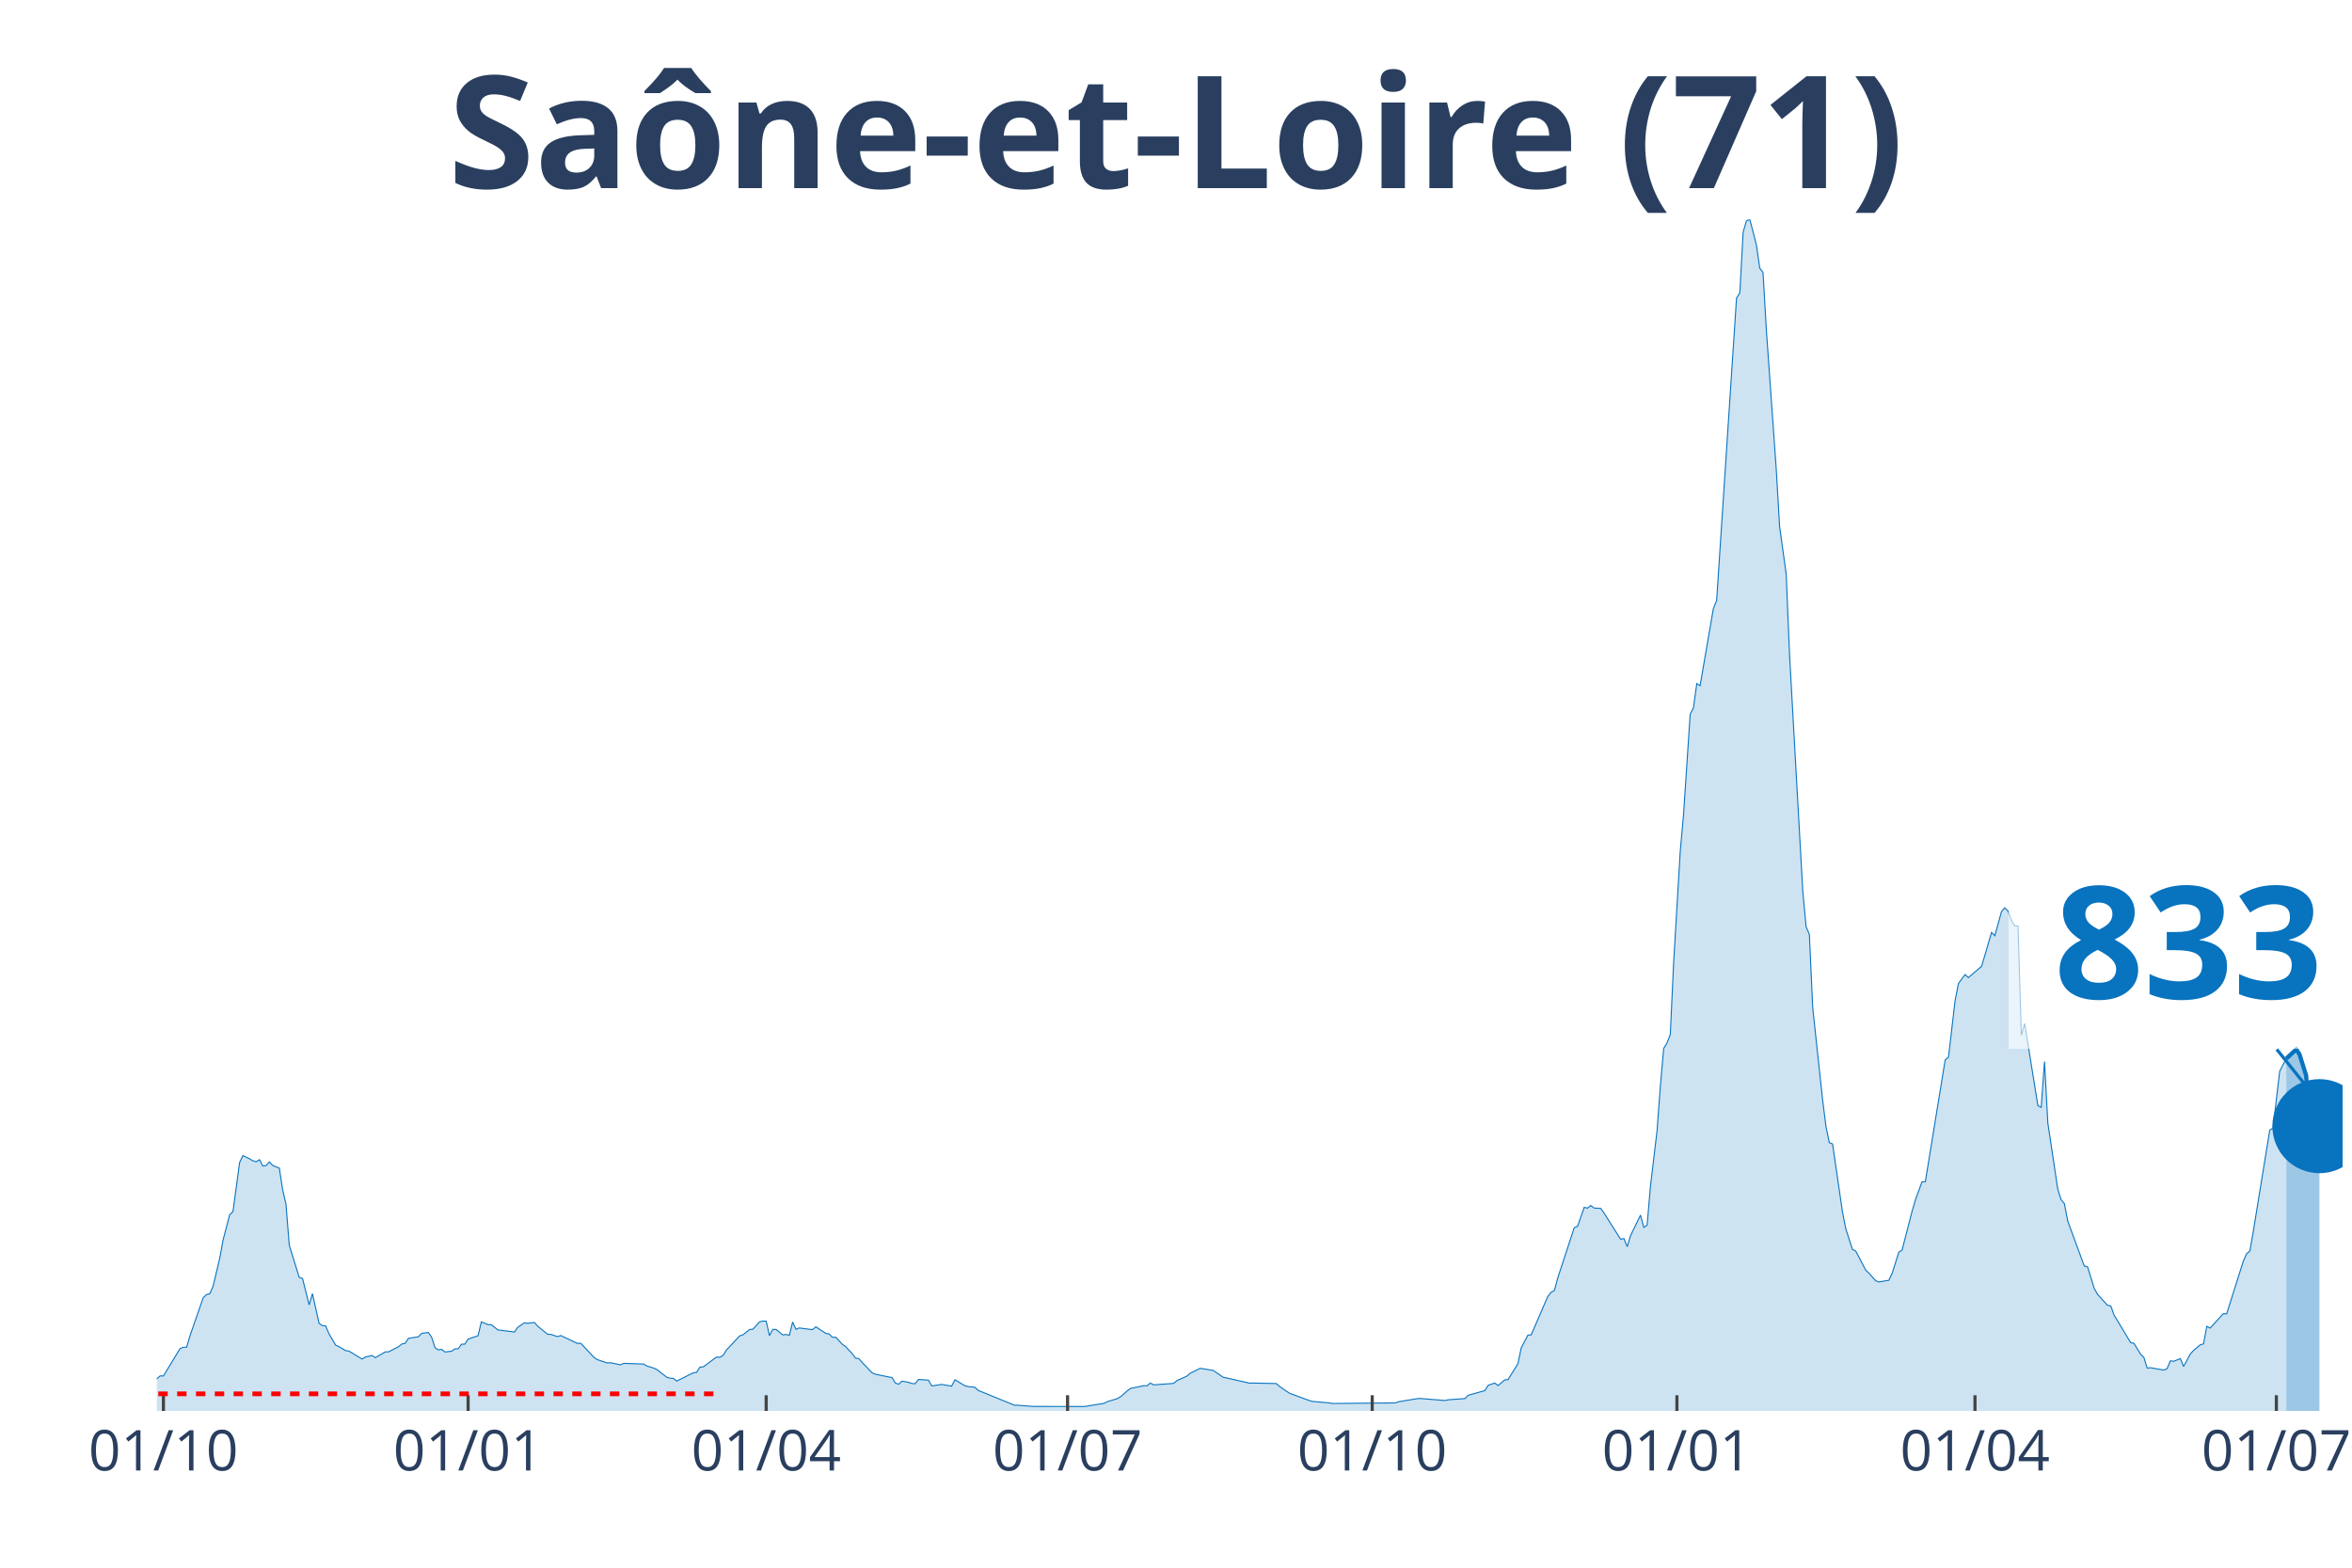
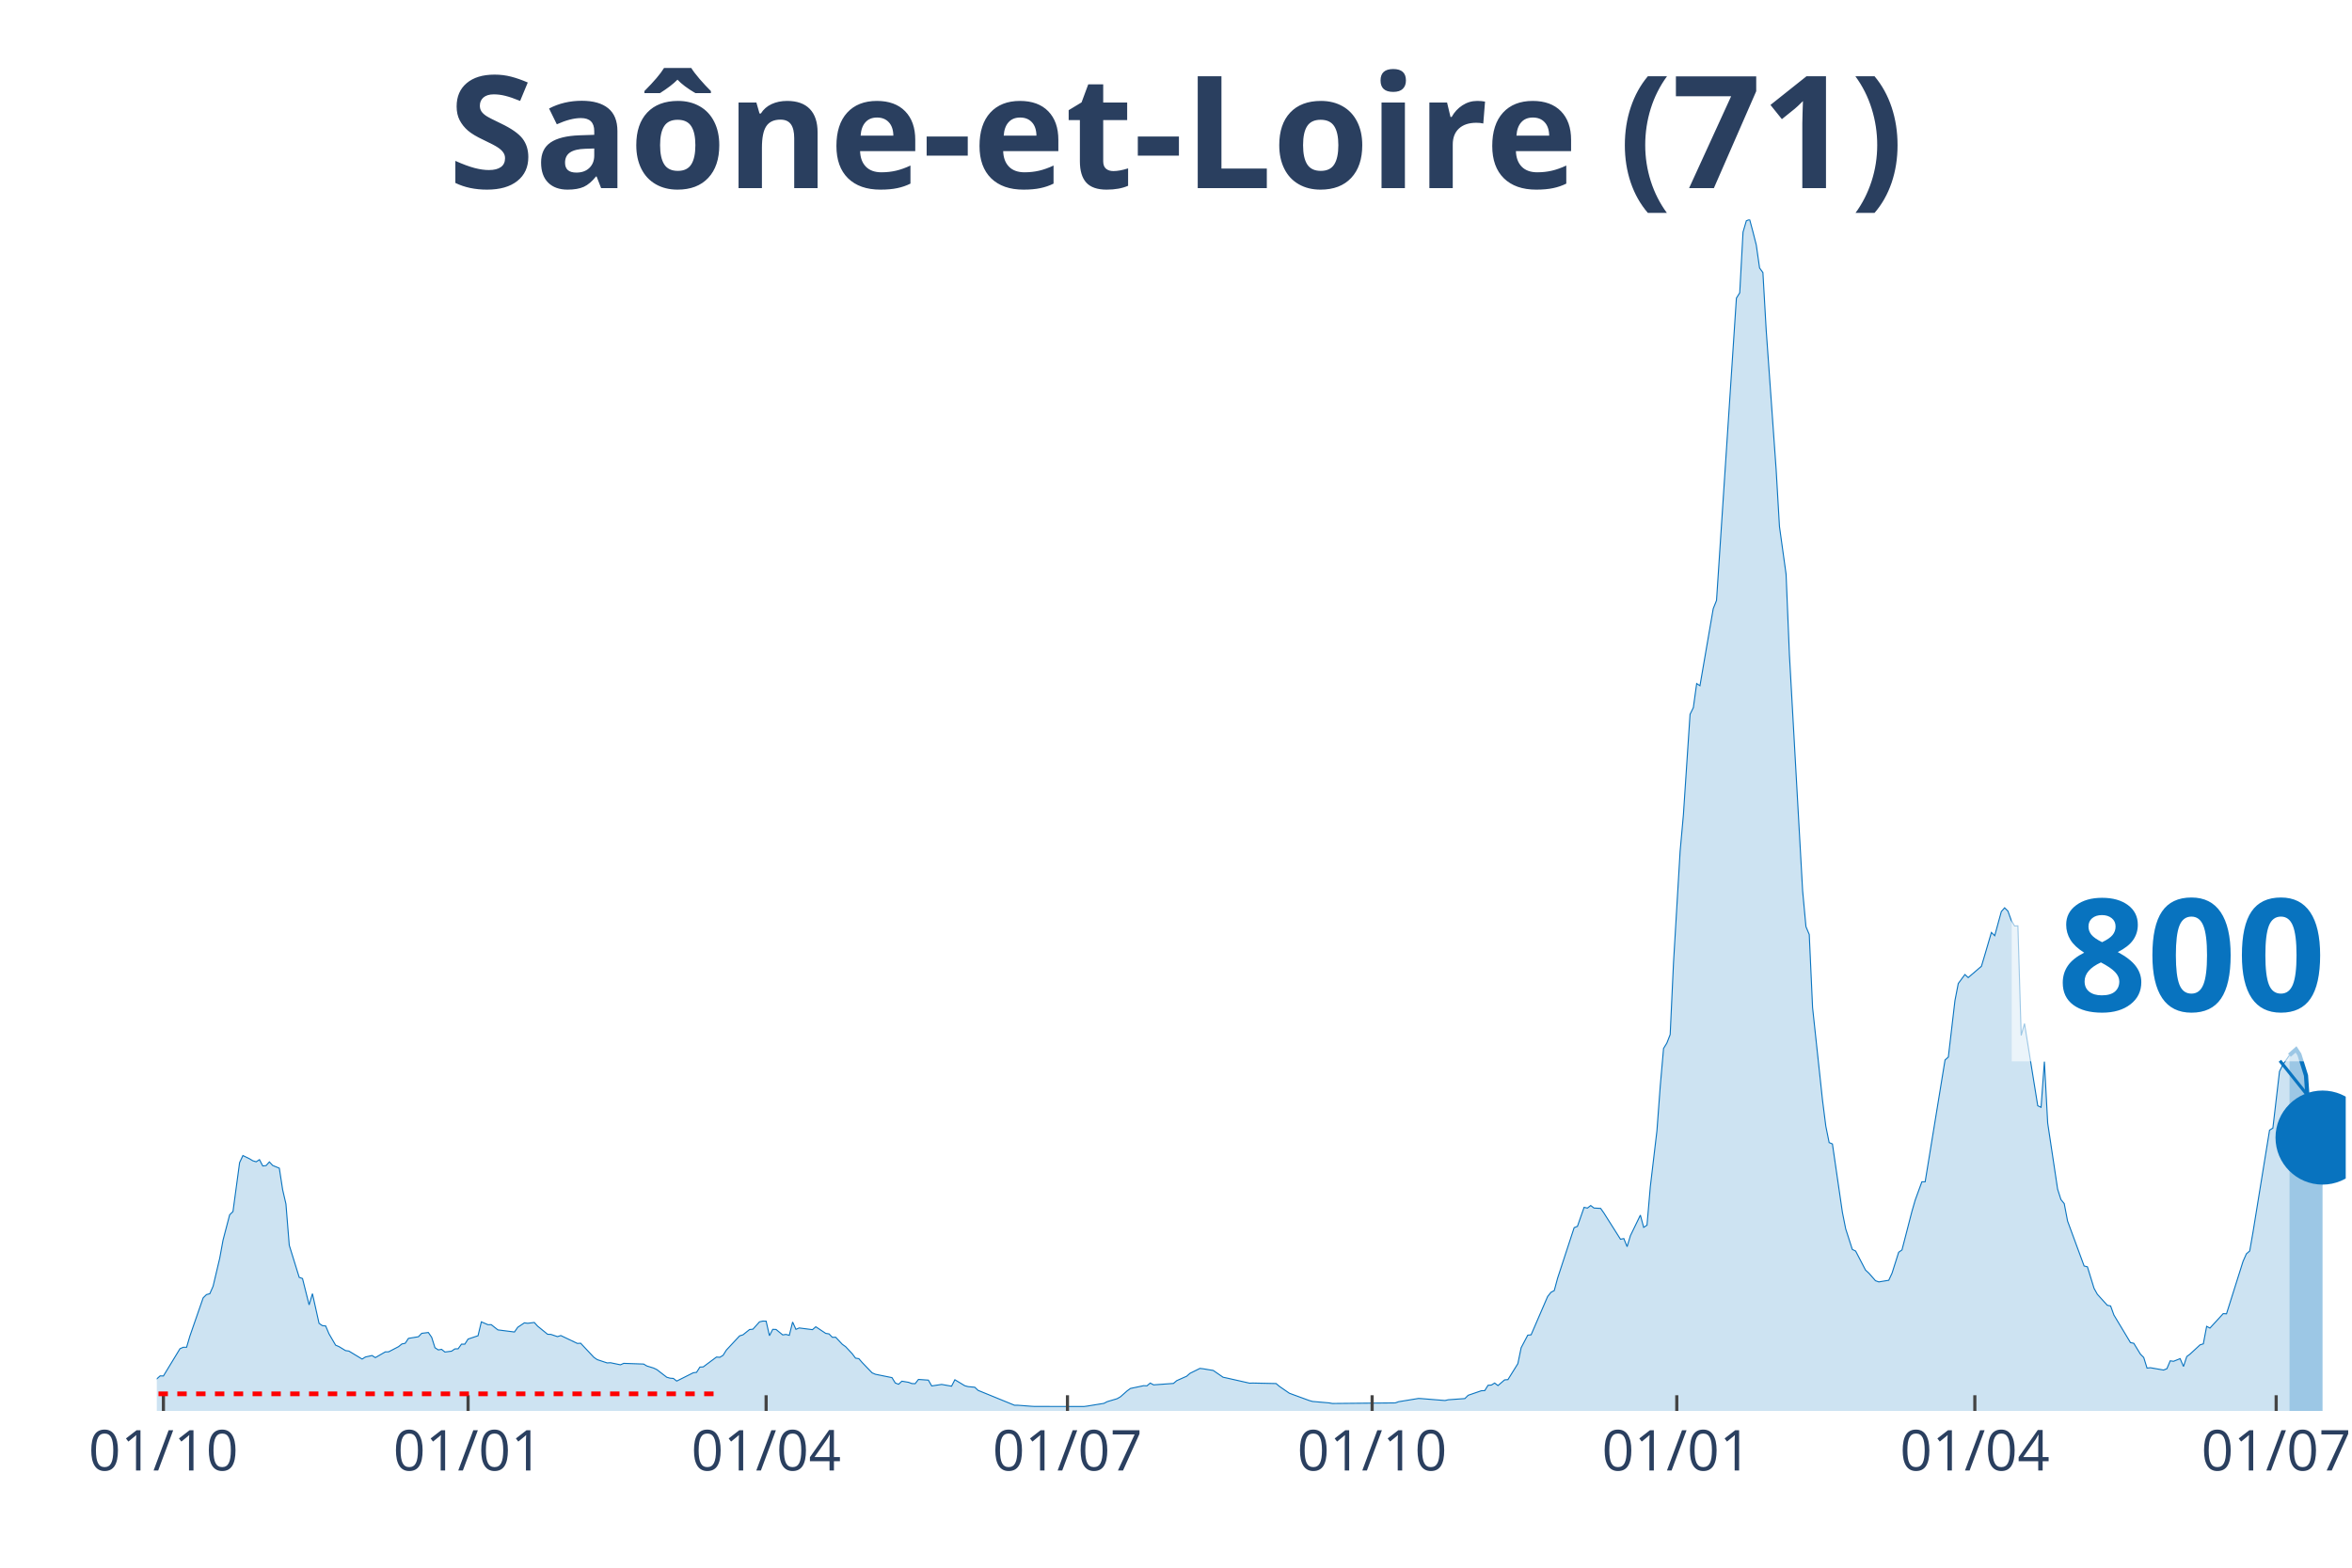
<svg xmlns="http://www.w3.org/2000/svg" class="main-svg" width="1125" height="750" style="" viewBox="0 0 750 500">
  <rect x="0" y="0" width="750" height="500" style="fill: rgb(0, 0, 0); fill-opacity: 0;" />
-   <defs id="defs-2a20a5">
+   <defs id="defs-ea2a2b">
    <g class="clips">
-       <clipPath id="clip2a20a5xyplot" class="plotclip">
-         <rect width="697" height="380" />
+       <clipPath id="clipea2a2bxyplot" class="plotclip">
+         <rect width="698" height="380" />
      </clipPath>
-       <clipPath class="axesclip" id="clip2a20a5x">
-         <rect x="50" y="0" width="697" height="500" />
+       <clipPath class="axesclip" id="clipea2a2bx">
+         <rect x="50" y="0" width="698" height="500" />
      </clipPath>
-       <clipPath class="axesclip" id="clip2a20a5y">
+       <clipPath class="axesclip" id="clipea2a2by">
        <rect x="0" y="70" width="750" height="380" />
      </clipPath>
-       <clipPath class="axesclip" id="clip2a20a5xy">
-         <rect x="50" y="70" width="697" height="380" />
+       <clipPath class="axesclip" id="clipea2a2bxy">
+         <rect x="50" y="70" width="698" height="380" />
      </clipPath>
    </g>
    <g class="gradients" />
  </defs>
  <g class="bglayer">
-     <rect class="bg" x="50" y="70" width="697" height="380" style="fill: rgb(0, 0, 0); fill-opacity: 0; stroke-width: 0;" />
+     <rect class="bg" x="50" y="70" width="698" height="380" style="fill: rgb(0, 0, 0); fill-opacity: 0; stroke-width: 0;" />
  </g>
  <g class="layer-below">
    <g class="imagelayer" />
    <g class="shapelayer" />
  </g>
  <g class="cartesianlayer">
    <g class="subplot xy">
      <g class="layer-subplot">
        <g class="shapelayer" />
        <g class="imagelayer" />
      </g>
      <g class="gridlayer">
        <g class="x">
          <path class="xgrid crisp" transform="translate(52.11,0)" d="M0,70v380" style="stroke: rgb(255, 255, 255); stroke-opacity: 1; stroke-width: 1px;" />
-           <path class="xgrid crisp" transform="translate(149.27,0)" d="M0,70v380" style="stroke: rgb(255, 255, 255); stroke-opacity: 1; stroke-width: 1px;" />
-           <path class="xgrid crisp" transform="translate(244.32,0)" d="M0,70v380" style="stroke: rgb(255, 255, 255); stroke-opacity: 1; stroke-width: 1px;" />
-           <path class="xgrid crisp" transform="translate(340.42,0)" d="M0,70v380" style="stroke: rgb(255, 255, 255); stroke-opacity: 1; stroke-width: 1px;" />
-           <path class="xgrid crisp" transform="translate(437.57,0)" d="M0,70v380" style="stroke: rgb(255, 255, 255); stroke-opacity: 1; stroke-width: 1px;" />
-           <path class="xgrid crisp" transform="translate(534.73,0)" d="M0,70v380" style="stroke: rgb(255, 255, 255); stroke-opacity: 1; stroke-width: 1px;" />
-           <path class="xgrid crisp" transform="translate(629.78,0)" d="M0,70v380" style="stroke: rgb(255, 255, 255); stroke-opacity: 1; stroke-width: 1px;" />
-           <path class="xgrid crisp" transform="translate(725.88,0)" d="M0,70v380" style="stroke: rgb(255, 255, 255); stroke-opacity: 1; stroke-width: 1px;" />
+           <path class="xgrid crisp" transform="translate(149.26,0)" d="M0,70v380" style="stroke: rgb(255, 255, 255); stroke-opacity: 1; stroke-width: 1px;" />
+           <path class="xgrid crisp" transform="translate(244.3,0)" d="M0,70v380" style="stroke: rgb(255, 255, 255); stroke-opacity: 1; stroke-width: 1px;" />
+           <path class="xgrid crisp" transform="translate(340.39,0)" d="M0,70v380" style="stroke: rgb(255, 255, 255); stroke-opacity: 1; stroke-width: 1px;" />
+           <path class="xgrid crisp" transform="translate(437.54,0)" d="M0,70v380" style="stroke: rgb(255, 255, 255); stroke-opacity: 1; stroke-width: 1px;" />
+           <path class="xgrid crisp" transform="translate(534.69,0)" d="M0,70v380" style="stroke: rgb(255, 255, 255); stroke-opacity: 1; stroke-width: 1px;" />
+           <path class="xgrid crisp" transform="translate(629.73,0)" d="M0,70v380" style="stroke: rgb(255, 255, 255); stroke-opacity: 1; stroke-width: 1px;" />
+           <path class="xgrid crisp" transform="translate(725.82,0)" d="M0,70v380" style="stroke: rgb(255, 255, 255); stroke-opacity: 1; stroke-width: 1px;" />
        </g>
        <g class="y" />
      </g>
      <g class="zerolinelayer" />
      <path class="xlines-below" />
      <path class="ylines-below" />
      <g class="overlines-below" />
      <g class="xaxislayer-below" />
      <g class="yaxislayer-below" />
      <g class="overaxes-below" />
-       <g class="plot" transform="translate(50, 70)" clip-path="url('#clip2a20a5xyplot')">
+       <g class="plot" transform="translate(50, 70)" clip-path="url('#clipea2a2bxyplot')">
        <g class="scatterlayer mlayer">
-           <g class="trace scatter trace4cf052" style="stroke-miterlimit: 2;">
+           <g class="trace scatter tracee9082b" style="stroke-miterlimit: 2;">
            <g class="fills">
              <g>
-                 <path class="js-fill" d="M679.05,380L-143.62,380L-143.62,378.97L-122.5,379.78L-121.45,379.84L-47.52,378.67L-46.47,378.31L-34.85,377.79L-33.79,377.59L-22.18,374.21L-21.12,374.43L-16.9,373.22L-15.84,372.43L-11.62,373.08L-10.56,372.58L-7.39,372.7L-6.34,372.47L-3.17,372.5L-2.11,371.67L1.06,368.83L2.11,368.85L7.39,360.16L8.45,359.7L9.5,359.7L10.56,356.1L14.78,343.94L15.84,342.9L16.9,342.62L17.95,340.24L20.07,331.31L21.12,325.53L23.23,317.46L24.29,316.42L26.4,300.8L27.46,298.55L29.57,299.58L30.63,300.22L31.68,300.54L32.74,299.86L33.79,301.87L34.85,301.75L35.91,300.58L36.96,301.71L39.07,302.58L40.13,309.46L41.19,314L42.24,327.16L45.41,337.4L46.47,337.77L48.58,346.18L49.63,342.6L51.75,352.07L52.8,352.8L53.86,352.9L54.92,355.41L57.03,359.03L58.08,359.48L60.2,360.76L61.25,360.91L65.48,363.46L66.53,362.8L68.64,362.33L69.7,363L72.87,361.17L73.92,361.15L77.09,359.5L78.15,358.65L79.2,358.43L80.26,356.86L83.43,356.34L84.48,355.25L86.6,354.99L87.65,356.52L88.71,359.84L89.77,360.54L90.82,360.36L91.88,361.21L93.99,360.95L95.05,360.22L96.1,360.18L97.16,358.71L98.21,358.71L99.27,357.08L102.44,356.02L103.49,351.59L105.61,352.5L106.66,352.49L108.77,354.16L109.83,354.29L114.05,354.83L115.11,353.32L117.22,351.91L118.28,352.05L120.39,351.79L121.45,352.96L124.62,355.55L125.67,355.59L127.78,356.3L128.84,355.96L134.12,358.47L135.18,358.41L139.4,362.92L140.46,363.64L143.62,364.69L144.68,364.63L147.85,365.29L148.9,364.83L155.24,365.05L156.3,365.67L158.41,366.32L159.47,366.82L162.63,369.26L163.69,369.56L164.75,369.64L165.8,370.48L171.08,367.83L172.14,367.69L173.19,366.02L174.25,365.96L178.47,362.82L179.53,362.9L180.59,362.27L181.64,360.58L185.87,356.06L186.92,355.73L189.03,354.04L190.09,353.94L192.2,351.59L193.26,351.35L194.32,351.37L195.37,356L196.43,353.98L197.48,354.02L199.6,355.75L200.65,355.61L201.71,355.88L202.76,351.65L203.82,353.98L204.88,353.54L209.1,354.08L210.16,353.16L213.32,355.27L214.38,355.43L215.44,356.52L216.49,356.5L218.6,358.75L219.66,359.5L221.77,361.75L222.83,363.16L223.88,363.34L224.94,364.55L228.11,367.85L229.17,368.31L234.45,369.38L235.5,371.09L236.56,371.49L237.61,370.52L239.73,370.87L240.78,371.27L241.84,371.31L242.89,369.96L246.06,370.18L247.12,372.03L249.23,371.71L250.29,371.55L253.45,372.11L254.51,370.06L257.68,371.97L258.73,372.25L260.85,372.45L261.9,373.44L273.52,378.19L274.58,378.19L278.8,378.51L279.86,378.57L295.7,378.59L296.75,378.45L302.03,377.59L303.09,377.04L306.26,376.1L307.31,375.49L309.43,373.62L310.48,372.84L314.71,371.95L315.76,371.99L316.82,371.11L317.87,371.69L324.21,371.23L325.27,370.34L328.43,368.93L329.49,368.01L332.66,366.44L333.72,366.56L335.83,366.92L336.88,367.08L340.05,369.26L341.11,369.48L348.5,371.15L349.56,371.11L356.95,371.27L358,372.17L361.17,374.35L362.23,374.75L367.51,376.68L368.57,376.98L373.85,377.44L374.9,377.63L394.97,377.44L396.02,377.06L402.36,376.02L403.42,376.08L410.81,376.68L411.86,376.44L417.14,376.06L418.2,375.01L423.48,373.52L424.54,371.83L426.65,371.11L427.7,371.91L429.82,370.1L430.87,370.02L434.04,364.93L435.1,359.84L437.21,355.84L438.27,355.73L443.55,343.5L444.6,342.17L445.66,341.61L446.71,337.67L451.99,321.55L453.05,321.13L455.16,315.07L456.22,315.31L457.27,314.49L458.33,315.29L460.44,315.41L461.5,316.9L466.78,325.25L467.83,325.03L468.89,327.61L469.95,324.08L473.12,317.55L474.17,321.45L475.23,320.76L476.28,308.47L478.4,290.64L479.45,276.46L480.51,264.39L481.56,262.68L482.62,259.96L483.68,237.14L485.79,201.55L486.84,189.86L488.96,157.81L490.01,155.69L491.07,148.01L492.12,148.69L496.35,124.12L497.4,121.49L503.74,25.09L504.8,23.4L505.85,4.04L506.91,0.42L507.97,0L509.02,3.96L510.08,8.13L511.13,15.47L512.19,16.92L513.25,35.27L516.41,79.72L517.47,97.91L519.58,113.12L520.64,138.71L524.86,214.14L525.92,225.55L526.97,228.05L528.03,251.37L531.2,280.91L532.25,289.17L533.31,294.41L534.37,294.85L537.53,316.62L538.59,321.93L540.7,328.49L541.76,329.01L544.93,335.09L545.98,336.06L548.1,338.47L549.15,338.85L552.32,338.33L553.38,336.06L555.49,329.4L556.54,328.65L559.71,316.36L560.77,312.74L562.88,306.92L563.94,306.92L570.27,268.07L571.33,267.14L573.44,249.13L574.5,243.68L576.61,240.82L577.67,241.79L581.89,238.17L582.95,234.61L585.06,227.4L586.11,228.43L588.23,220.72L589.28,219.54L590.34,220.6L591.39,223.54L592.45,225.33L593.51,225.29L594.56,260.24L595.62,256.46L599.84,282.66L600.9,283.16L601.95,268.57L603.01,288.19L606.18,309.28L607.23,312.6L608.29,313.88L609.35,319.44L614.63,333.78L615.68,334.04L617.8,340.91L618.85,342.8L620.96,345.13L622.02,346.3L623.08,346.52L624.13,349.42L629.41,358.21L630.47,358.43L632.58,361.89L633.64,362.96L634.69,366.34L635.75,366.22L639.97,366.96L641.03,366.52L642.08,364.02L643.14,364.17L645.25,363.32L646.31,365.83L648.42,361.87L649.48,360.7L651.59,358.93L652.65,358.61L653.7,353.02L654.76,353.58L658.98,348.97L660.04,349.03L665.32,332.29L666.37,329.9L667.43,328.99L668.49,322.98L673.77,290.44L674.82,289.8L676.93,271.72L677.99,269.59L679.05,267.64" style="fill: rgb(8, 115, 191); fill-opacity: 0.2; stroke-width: 0;" />
+                 <path class="js-fill" d="M680.05,380L-143.61,380L-143.61,378.97L-122.49,379.78L-121.44,379.84L-47.52,378.67L-46.46,378.31L-34.85,377.79L-33.79,377.59L-22.18,374.21L-21.12,374.43L-16.9,373.22L-15.84,372.43L-11.62,373.08L-10.56,372.58L-7.39,372.7L-6.34,372.47L-3.17,372.5L-2.11,371.67L1.06,368.83L2.11,368.85L7.39,360.16L8.45,359.7L9.5,359.7L10.56,356.1L14.78,343.94L15.84,342.9L16.9,342.62L17.95,340.24L20.06,331.31L21.12,325.53L23.23,317.46L24.29,316.42L26.4,300.8L27.46,298.55L29.57,299.58L30.62,300.22L31.68,300.54L32.74,299.86L33.79,301.87L34.85,301.75L35.9,300.58L36.96,301.71L39.07,302.58L40.13,309.46L41.18,314L42.24,327.16L45.41,337.4L46.46,337.77L48.57,346.18L49.63,342.6L51.74,352.07L52.8,352.8L53.85,352.9L54.91,355.41L57.02,359.03L58.08,359.48L60.19,360.76L61.25,360.91L65.47,363.46L66.53,362.8L68.64,362.33L69.69,363L72.86,361.17L73.92,361.15L77.09,359.5L78.14,358.65L79.2,358.43L80.25,356.86L83.42,356.34L84.48,355.25L86.59,354.99L87.65,356.52L88.7,359.84L89.76,360.54L90.81,360.36L91.87,361.21L93.98,360.95L95.04,360.22L96.09,360.18L97.15,358.71L98.21,358.71L99.26,357.08L102.43,356.02L103.49,351.59L105.6,352.5L106.65,352.49L108.77,354.16L109.82,354.29L114.05,354.83L115.1,353.32L117.21,351.91L118.27,352.05L120.38,351.79L121.44,352.96L124.61,355.55L125.66,355.59L127.77,356.3L128.83,355.96L134.11,358.47L135.16,358.41L139.39,362.92L140.44,363.64L143.61,364.69L144.67,364.63L147.84,365.29L148.89,364.83L155.23,365.05L156.28,365.67L158.4,366.32L159.45,366.82L162.62,369.26L163.68,369.56L164.73,369.64L165.79,370.48L171.07,367.83L172.12,367.69L173.18,366.02L174.24,365.96L178.46,362.82L179.52,362.9L180.57,362.27L181.63,360.58L185.85,356.06L186.91,355.73L189.02,354.04L190.08,353.94L192.19,351.59L193.24,351.35L194.3,351.37L195.36,356L196.41,353.98L197.47,354.02L199.58,355.75L200.64,355.61L201.69,355.88L202.75,351.65L203.8,353.98L204.86,353.54L209.08,354.08L210.14,353.16L213.31,355.27L214.36,355.43L215.42,356.52L216.48,356.5L218.59,358.75L219.64,359.5L221.75,361.75L222.81,363.16L223.87,363.34L224.92,364.55L228.09,367.85L229.15,368.31L234.43,369.38L235.48,371.09L236.54,371.49L237.59,370.52L239.71,370.87L240.76,371.27L241.82,371.31L242.87,369.96L246.04,370.18L247.1,372.03L249.21,371.71L250.27,371.55L253.43,372.11L254.49,370.06L257.66,371.97L258.71,372.25L260.83,372.45L261.88,373.44L273.5,378.19L274.55,378.19L278.78,378.51L279.83,378.57L295.67,378.59L296.73,378.45L302.01,377.59L303.07,377.04L306.23,376.1L307.29,375.49L309.4,373.62L310.46,372.84L314.68,371.95L315.74,371.99L316.79,371.11L317.85,371.69L324.18,371.23L325.24,370.34L328.41,368.93L329.46,368.01L332.63,366.44L333.69,366.56L335.8,366.92L336.86,367.08L340.02,369.26L341.08,369.48L348.47,371.15L349.53,371.11L356.92,371.27L357.98,372.17L361.14,374.35L362.2,374.75L367.48,376.68L368.54,376.98L373.82,377.44L374.87,377.63L394.93,377.44L395.99,377.06L402.33,376.02L403.38,376.08L410.77,376.68L411.83,376.44L417.11,376.06L418.17,375.01L422.39,373.56L423.45,373.52L424.5,371.83L425.56,371.75L426.61,371.11L427.67,371.91L429.78,370.1L430.84,370.02L434.01,364.93L435.06,359.84L437.17,355.84L438.23,355.73L443.51,343.5L444.57,342.17L445.62,341.61L446.68,337.67L451.96,321.55L453.01,321.13L455.13,315.07L456.18,315.31L457.24,314.49L458.29,315.29L460.41,315.41L461.46,316.9L466.74,325.25L467.8,325.03L468.85,327.61L469.91,324.08L473.08,317.55L474.13,321.45L475.19,320.76L476.25,308.47L478.36,290.64L479.41,276.46L480.47,264.39L481.52,262.68L482.58,259.96L483.64,237.14L485.75,201.55L486.8,189.86L488.92,157.81L489.97,155.69L491.03,148.01L492.08,148.69L496.31,124.12L497.36,121.49L503.7,25.09L504.76,23.4L505.81,4.04L506.87,0.42L507.92,0L508.98,3.96L510.04,8.13L511.09,15.47L512.15,16.92L513.2,35.27L516.37,79.72L517.43,97.91L519.54,113.12L520.6,138.71L524.82,214.14L525.88,225.55L526.93,228.05L527.99,251.37L531.16,280.91L532.21,289.17L533.27,294.41L534.32,294.85L537.49,316.62L538.55,321.93L540.66,328.49L541.72,329.01L544.88,335.09L545.94,336.06L548.05,338.47L549.11,338.85L552.28,338.33L553.33,336.06L555.44,329.4L556.5,328.65L559.67,316.36L560.72,312.74L562.84,306.92L563.89,306.92L570.23,268.07L571.28,267.14L573.39,249.13L574.45,243.68L576.56,240.82L577.62,241.79L581.84,238.17L582.9,234.61L585.01,227.4L586.07,228.43L588.18,220.72L589.23,219.54L590.29,220.6L591.35,223.54L592.4,225.33L593.46,225.29L594.51,260.24L595.57,256.46L599.79,282.66L600.85,283.16L601.91,268.57L602.96,288.19L606.13,309.28L607.19,312.6L608.24,313.88L609.3,319.44L614.58,333.78L615.63,334.04L617.75,340.91L618.8,342.8L620.91,345.13L621.97,346.3L623.03,346.52L624.08,349.42L629.36,358.21L630.42,358.43L632.53,361.89L633.59,362.96L634.64,366.34L635.7,366.22L639.92,366.96L640.98,366.52L642.03,364.02L643.09,364.17L645.2,363.32L646.26,365.83L647.31,362.66L648.37,361.87L651.54,358.93L652.59,358.61L653.65,353.02L654.7,353.58L658.93,348.97L659.98,349.03L665.26,332.29L666.32,329.9L667.38,328.99L668.43,322.98L673.71,290.44L674.77,289.8L676.88,271.72L677.94,269.59L680.05,266.56" style="fill: rgb(8, 115, 191); fill-opacity: 0.2; stroke-width: 0;" />
              </g>
            </g>
            <g class="errorbars" />
            <g class="lines">
-               <path class="js-line" d="M-143.62,378.97L-122.5,379.78L-121.45,379.84L-47.52,378.67L-46.47,378.31L-34.85,377.79L-33.79,377.59L-22.18,374.21L-21.12,374.43L-16.9,373.22L-15.84,372.43L-11.62,373.08L-10.56,372.58L-7.39,372.7L-6.34,372.47L-3.17,372.5L-2.11,371.67L1.06,368.83L2.11,368.85L7.39,360.16L8.45,359.7L9.5,359.7L10.56,356.1L14.78,343.94L15.84,342.9L16.9,342.62L17.95,340.24L20.07,331.31L21.12,325.53L23.23,317.46L24.29,316.42L26.4,300.8L27.46,298.55L29.57,299.58L30.63,300.22L31.68,300.54L32.74,299.86L33.79,301.87L34.85,301.75L35.91,300.58L36.96,301.71L39.07,302.58L40.13,309.46L41.19,314L42.24,327.16L45.41,337.4L46.47,337.77L48.58,346.18L49.63,342.6L51.75,352.07L52.8,352.8L53.86,352.9L54.92,355.41L57.03,359.03L58.08,359.48L60.2,360.76L61.25,360.91L65.48,363.46L66.53,362.8L68.64,362.33L69.7,363L72.87,361.17L73.92,361.15L77.09,359.5L78.15,358.65L79.2,358.43L80.26,356.86L83.43,356.34L84.48,355.25L86.6,354.99L87.65,356.52L88.71,359.84L89.77,360.54L90.82,360.36L91.88,361.21L93.99,360.95L95.05,360.22L96.1,360.18L97.16,358.71L98.21,358.71L99.27,357.08L102.44,356.02L103.49,351.59L105.61,352.5L106.66,352.49L108.77,354.16L109.83,354.29L114.05,354.83L115.11,353.32L117.22,351.91L118.28,352.05L120.39,351.79L121.45,352.96L124.62,355.55L125.67,355.59L127.78,356.3L128.84,355.96L134.12,358.47L135.18,358.41L139.4,362.92L140.46,363.64L143.62,364.69L144.68,364.63L147.85,365.29L148.9,364.83L155.24,365.05L156.3,365.67L158.41,366.32L159.47,366.82L162.63,369.26L163.69,369.56L164.75,369.64L165.8,370.48L171.08,367.83L172.14,367.69L173.19,366.02L174.25,365.96L178.47,362.82L179.53,362.9L180.59,362.27L181.64,360.58L185.87,356.06L186.92,355.73L189.03,354.04L190.09,353.94L192.2,351.59L193.26,351.35L194.32,351.37L195.37,356L196.43,353.98L197.48,354.02L199.6,355.75L200.65,355.61L201.71,355.88L202.76,351.65L203.82,353.98L204.88,353.54L209.1,354.08L210.16,353.16L213.32,355.27L214.38,355.43L215.44,356.52L216.49,356.5L218.6,358.75L219.66,359.5L221.77,361.75L222.83,363.16L223.88,363.34L224.94,364.55L228.11,367.85L229.17,368.31L234.45,369.38L235.5,371.09L236.56,371.49L237.61,370.52L239.73,370.87L240.78,371.27L241.84,371.31L242.89,369.96L246.06,370.18L247.12,372.03L249.23,371.71L250.29,371.55L253.45,372.11L254.51,370.06L257.68,371.97L258.73,372.25L260.85,372.45L261.9,373.44L273.52,378.19L274.58,378.19L278.8,378.51L279.86,378.57L295.7,378.59L296.75,378.45L302.03,377.59L303.09,377.04L306.26,376.1L307.31,375.49L309.43,373.62L310.48,372.84L314.71,371.95L315.76,371.99L316.82,371.11L317.87,371.69L324.21,371.23L325.27,370.34L328.43,368.93L329.49,368.01L332.66,366.44L333.72,366.56L335.83,366.92L336.88,367.08L340.05,369.26L341.11,369.48L348.5,371.15L349.56,371.11L356.95,371.27L358,372.17L361.17,374.35L362.23,374.75L367.51,376.68L368.57,376.98L373.85,377.44L374.9,377.63L394.97,377.44L396.02,377.06L402.36,376.02L403.42,376.08L410.81,376.68L411.86,376.44L417.14,376.06L418.2,375.01L423.48,373.52L424.54,371.83L426.65,371.11L427.7,371.91L429.82,370.1L430.87,370.02L434.04,364.93L435.1,359.84L437.21,355.84L438.27,355.73L443.55,343.5L444.6,342.17L445.66,341.61L446.71,337.67L451.99,321.55L453.05,321.13L455.16,315.07L456.22,315.31L457.27,314.49L458.33,315.29L460.44,315.41L461.5,316.9L466.78,325.25L467.83,325.03L468.89,327.61L469.95,324.08L473.12,317.55L474.17,321.45L475.23,320.76L476.28,308.47L478.4,290.64L479.45,276.46L480.51,264.39L481.56,262.68L482.62,259.96L483.68,237.14L485.79,201.55L486.84,189.86L488.96,157.81L490.01,155.69L491.07,148.01L492.12,148.69L496.35,124.12L497.4,121.49L503.74,25.09L504.8,23.4L505.85,4.04L506.91,0.42L507.97,0L509.02,3.96L510.08,8.13L511.13,15.47L512.19,16.92L513.25,35.27L516.41,79.72L517.47,97.91L519.58,113.12L520.64,138.71L524.86,214.14L525.92,225.55L526.97,228.05L528.03,251.37L531.2,280.91L532.25,289.17L533.31,294.41L534.37,294.85L537.53,316.62L538.59,321.93L540.7,328.49L541.76,329.01L544.93,335.09L545.98,336.06L548.1,338.47L549.15,338.85L552.32,338.33L553.38,336.06L555.49,329.4L556.54,328.65L559.71,316.36L560.77,312.74L562.88,306.92L563.94,306.92L570.27,268.07L571.33,267.14L573.44,249.13L574.5,243.68L576.61,240.82L577.67,241.79L581.89,238.17L582.95,234.61L585.06,227.4L586.11,228.43L588.23,220.72L589.28,219.54L590.34,220.6L591.39,223.54L592.45,225.33L593.51,225.29L594.56,260.24L595.62,256.46L599.84,282.66L600.9,283.16L601.95,268.57L603.01,288.19L606.18,309.28L607.23,312.6L608.29,313.88L609.35,319.44L614.63,333.78L615.68,334.04L617.8,340.91L618.85,342.8L620.96,345.13L622.02,346.3L623.08,346.52L624.13,349.42L629.41,358.21L630.47,358.43L632.58,361.89L633.64,362.96L634.69,366.34L635.75,366.22L639.97,366.96L641.03,366.52L642.08,364.02L643.14,364.17L645.25,363.32L646.31,365.83L648.42,361.87L649.48,360.7L651.59,358.93L652.65,358.61L653.7,353.02L654.76,353.58L658.98,348.97L660.04,349.03L665.32,332.29L666.37,329.9L667.43,328.99L668.49,322.98L673.77,290.44L674.82,289.8L676.93,271.72L677.99,269.59L679.05,267.64" style="vector-effect: non-scaling-stroke; fill: none; stroke: rgb(8, 115, 191); stroke-opacity: 1; stroke-width: 0.5px; opacity: 1;" />
+               <path class="js-line" d="M-143.61,378.97L-122.49,379.78L-121.44,379.84L-47.52,378.67L-46.46,378.31L-34.85,377.79L-33.79,377.59L-22.18,374.21L-21.12,374.43L-16.9,373.22L-15.84,372.43L-11.62,373.08L-10.56,372.58L-7.39,372.7L-6.34,372.47L-3.17,372.5L-2.11,371.67L1.06,368.83L2.11,368.85L7.39,360.16L8.45,359.7L9.5,359.7L10.56,356.1L14.78,343.94L15.84,342.9L16.9,342.62L17.95,340.24L20.06,331.31L21.12,325.53L23.23,317.46L24.29,316.42L26.4,300.8L27.46,298.55L29.57,299.58L30.62,300.22L31.68,300.54L32.74,299.86L33.79,301.87L34.85,301.75L35.9,300.58L36.96,301.71L39.07,302.58L40.13,309.46L41.18,314L42.24,327.16L45.41,337.4L46.46,337.77L48.57,346.18L49.63,342.6L51.74,352.07L52.8,352.8L53.85,352.9L54.91,355.41L57.02,359.03L58.08,359.48L60.19,360.76L61.25,360.91L65.47,363.46L66.53,362.8L68.64,362.33L69.69,363L72.86,361.17L73.92,361.15L77.09,359.5L78.14,358.65L79.2,358.43L80.25,356.86L83.42,356.34L84.48,355.25L86.59,354.99L87.65,356.52L88.7,359.84L89.76,360.54L90.81,360.36L91.87,361.21L93.98,360.95L95.04,360.22L96.09,360.18L97.15,358.71L98.21,358.71L99.26,357.08L102.43,356.02L103.49,351.59L105.6,352.5L106.65,352.49L108.77,354.16L109.82,354.29L114.05,354.83L115.1,353.32L117.21,351.91L118.27,352.05L120.38,351.79L121.44,352.96L124.61,355.55L125.66,355.59L127.77,356.3L128.83,355.96L134.11,358.47L135.16,358.41L139.39,362.92L140.44,363.64L143.61,364.69L144.67,364.63L147.84,365.29L148.89,364.83L155.23,365.05L156.28,365.67L158.4,366.32L159.45,366.82L162.62,369.26L163.68,369.56L164.73,369.64L165.79,370.48L171.07,367.83L172.12,367.69L173.18,366.02L174.24,365.96L178.46,362.82L179.52,362.9L180.57,362.27L181.63,360.58L185.85,356.06L186.91,355.73L189.02,354.04L190.08,353.94L192.19,351.59L193.24,351.35L194.3,351.37L195.36,356L196.41,353.98L197.47,354.02L199.58,355.75L200.64,355.61L201.69,355.88L202.75,351.65L203.8,353.98L204.86,353.54L209.08,354.08L210.14,353.16L213.31,355.27L214.36,355.43L215.42,356.52L216.48,356.5L218.59,358.75L219.64,359.5L221.75,361.75L222.81,363.16L223.87,363.34L224.92,364.55L228.09,367.85L229.15,368.31L234.43,369.38L235.48,371.09L236.54,371.49L237.59,370.52L239.71,370.87L240.76,371.27L241.82,371.31L242.87,369.96L246.04,370.18L247.1,372.03L249.21,371.71L250.27,371.55L253.43,372.11L254.49,370.06L257.66,371.97L258.71,372.25L260.83,372.45L261.88,373.44L273.5,378.19L274.55,378.19L278.78,378.51L279.83,378.57L295.67,378.59L296.73,378.45L302.01,377.59L303.07,377.04L306.23,376.1L307.29,375.49L309.4,373.62L310.46,372.84L314.68,371.95L315.74,371.99L316.79,371.11L317.85,371.69L324.18,371.23L325.24,370.34L328.41,368.93L329.46,368.01L332.63,366.44L333.69,366.56L335.8,366.92L336.86,367.08L340.02,369.26L341.08,369.48L348.47,371.15L349.53,371.11L356.92,371.27L357.98,372.17L361.14,374.35L362.2,374.75L367.48,376.68L368.54,376.98L373.82,377.44L374.87,377.63L394.93,377.44L395.99,377.06L402.33,376.02L403.38,376.08L410.77,376.68L411.83,376.44L417.11,376.06L418.17,375.01L422.39,373.56L423.45,373.52L424.5,371.83L425.56,371.75L426.61,371.11L427.67,371.91L429.78,370.1L430.84,370.02L434.01,364.93L435.06,359.84L437.17,355.84L438.23,355.73L443.51,343.5L444.57,342.17L445.62,341.61L446.68,337.67L451.96,321.55L453.01,321.13L455.13,315.07L456.18,315.31L457.24,314.49L458.29,315.29L460.41,315.41L461.46,316.9L466.74,325.25L467.8,325.03L468.85,327.61L469.91,324.08L473.08,317.55L474.13,321.45L475.19,320.76L476.25,308.47L478.36,290.64L479.41,276.46L480.47,264.39L481.52,262.68L482.58,259.96L483.64,237.14L485.75,201.55L486.8,189.86L488.92,157.81L489.97,155.69L491.03,148.01L492.08,148.69L496.31,124.12L497.36,121.49L503.7,25.09L504.76,23.4L505.81,4.04L506.87,0.42L507.92,0L508.98,3.96L510.04,8.13L511.09,15.47L512.15,16.92L513.2,35.27L516.37,79.72L517.43,97.91L519.54,113.12L520.6,138.71L524.82,214.14L525.88,225.55L526.93,228.05L527.99,251.37L531.16,280.91L532.21,289.17L533.27,294.41L534.32,294.85L537.49,316.62L538.55,321.93L540.66,328.49L541.72,329.01L544.88,335.09L545.94,336.06L548.05,338.47L549.11,338.85L552.28,338.33L553.33,336.06L555.44,329.4L556.5,328.65L559.67,316.36L560.72,312.74L562.84,306.92L563.89,306.92L570.23,268.07L571.28,267.14L573.39,249.13L574.45,243.68L576.56,240.82L577.62,241.79L581.84,238.17L582.9,234.61L585.01,227.4L586.07,228.43L588.18,220.72L589.23,219.54L590.29,220.6L591.35,223.54L592.4,225.33L593.46,225.29L594.51,260.24L595.57,256.46L599.79,282.66L600.85,283.16L601.91,268.57L602.96,288.19L606.13,309.28L607.19,312.6L608.24,313.88L609.3,319.44L614.58,333.78L615.63,334.04L617.75,340.91L618.8,342.8L620.91,345.13L621.97,346.3L623.03,346.52L624.08,349.42L629.36,358.21L630.42,358.43L632.53,361.89L633.59,362.96L634.64,366.34L635.7,366.22L639.92,366.96L640.98,366.52L642.03,364.02L643.09,364.17L645.2,363.32L646.26,365.83L647.31,362.66L648.37,361.87L651.54,358.93L652.59,358.61L653.65,353.02L654.7,353.58L658.93,348.97L659.98,349.03L665.26,332.29L666.32,329.9L667.38,328.99L668.43,322.98L673.71,290.44L674.77,289.8L676.88,271.72L677.94,269.59L680.05,266.56" style="vector-effect: non-scaling-stroke; fill: none; stroke: rgb(8, 115, 191); stroke-opacity: 1; stroke-width: 0.5px; opacity: 1;" />
            </g>
            <g class="points" />
            <g class="text" />
          </g>
-           <g class="trace scatter tracec5c04f" style="stroke-miterlimit: 2;">
+           <g class="trace scatter traced770e0" style="stroke-miterlimit: 2;">
            <g class="fills">
              <g>
-                 <path class="js-fill" d="M689.61,380L679.05,380L679.05,267.64L682.22,264.69L683.27,266.3L685.38,273.04L686.44,288.1L687.5,286.13L688.55,288.52L689.61,289.18" style="fill: rgb(8, 115, 191); fill-opacity: 0.4; stroke-width: 0;" />
+                 <path class="js-fill" d="M690.61,380L680.05,380L680.05,266.56L682.16,264.69L683.22,266.3L685.33,273.02L686.38,288.08L687.44,286.09L688.5,288.46L689.55,289.12L690.61,292.82" style="fill: rgb(8, 115, 191); fill-opacity: 0.4; stroke-width: 0;" />
              </g>
            </g>
            <g class="errorbars" />
            <g class="lines">
-               <path class="js-line" d="M679.05,267.64L682.22,264.69L683.27,266.3L685.38,273.04L686.44,288.1L687.5,286.13L688.55,288.52L689.61,289.18" style="vector-effect: non-scaling-stroke; fill: none; stroke: rgb(8, 115, 191); stroke-opacity: 1; stroke-width: 2px; opacity: 1;" />
+               <path class="js-line" d="M680.05,266.56L682.16,264.69L683.22,266.3L685.33,273.02L686.38,288.08L687.44,286.09L688.5,288.46L689.55,289.12L690.61,292.82" style="vector-effect: non-scaling-stroke; fill: none; stroke: rgb(8, 115, 191); stroke-opacity: 1; stroke-width: 2px; opacity: 1;" />
            </g>
            <g class="points" />
            <g class="text" />
          </g>
-           <g class="trace scatter trace7b6747" style="stroke-miterlimit: 2; opacity: 1;">
+           <g class="trace scatter trace38b4de" style="stroke-miterlimit: 2; opacity: 1;">
            <g class="fills" />
            <g class="errorbars" />
            <g class="lines" />
            <g class="points">
-               <path class="point" transform="translate(689.61,289.18)" d="M15,0A15,15 0 1,1 0,-15A15,15 0 0,1 15,0Z" style="opacity: 1; stroke-width: 0px; fill: rgb(8, 115, 191); fill-opacity: 1;" />
+               <path class="point" transform="translate(690.61,292.82)" d="M15,0A15,15 0 1,1 0,-15A15,15 0 0,1 15,0Z" style="opacity: 1; stroke-width: 0px; fill: rgb(8, 115, 191); fill-opacity: 1;" />
            </g>
            <g class="text" />
          </g>
        </g>
      </g>
      <g class="overplot" />
      <path class="xlines-above crisp" style="fill: none; stroke-width: 1px; stroke: rgb(0, 0, 0); stroke-opacity: 0;" d="" />
      <path class="ylines-above crisp" style="fill: none;" d="M0,0" />
      <g class="overlines-above" />
      <g class="xaxislayer-above">
        <path class="xtick ticks crisp" d="M0,450v-5" transform="translate(52.11,0)" style="stroke: rgb(68, 68, 68); stroke-opacity: 1; stroke-width: 1px;" />
-         <path class="xtick ticks crisp" d="M0,450v-5" transform="translate(149.27,0)" style="stroke: rgb(68, 68, 68); stroke-opacity: 1; stroke-width: 1px;" />
-         <path class="xtick ticks crisp" d="M0,450v-5" transform="translate(244.32,0)" style="stroke: rgb(68, 68, 68); stroke-opacity: 1; stroke-width: 1px;" />
-         <path class="xtick ticks crisp" d="M0,450v-5" transform="translate(340.42,0)" style="stroke: rgb(68, 68, 68); stroke-opacity: 1; stroke-width: 1px;" />
-         <path class="xtick ticks crisp" d="M0,450v-5" transform="translate(437.57,0)" style="stroke: rgb(68, 68, 68); stroke-opacity: 1; stroke-width: 1px;" />
-         <path class="xtick ticks crisp" d="M0,450v-5" transform="translate(534.73,0)" style="stroke: rgb(68, 68, 68); stroke-opacity: 1; stroke-width: 1px;" />
-         <path class="xtick ticks crisp" d="M0,450v-5" transform="translate(629.78,0)" style="stroke: rgb(68, 68, 68); stroke-opacity: 1; stroke-width: 1px;" />
-         <path class="xtick ticks crisp" d="M0,450v-5" transform="translate(725.88,0)" style="stroke: rgb(68, 68, 68); stroke-opacity: 1; stroke-width: 1px;" />
+         <path class="xtick ticks crisp" d="M0,450v-5" transform="translate(149.26,0)" style="stroke: rgb(68, 68, 68); stroke-opacity: 1; stroke-width: 1px;" />
+         <path class="xtick ticks crisp" d="M0,450v-5" transform="translate(244.3,0)" style="stroke: rgb(68, 68, 68); stroke-opacity: 1; stroke-width: 1px;" />
+         <path class="xtick ticks crisp" d="M0,450v-5" transform="translate(340.39,0)" style="stroke: rgb(68, 68, 68); stroke-opacity: 1; stroke-width: 1px;" />
+         <path class="xtick ticks crisp" d="M0,450v-5" transform="translate(437.54,0)" style="stroke: rgb(68, 68, 68); stroke-opacity: 1; stroke-width: 1px;" />
+         <path class="xtick ticks crisp" d="M0,450v-5" transform="translate(534.69,0)" style="stroke: rgb(68, 68, 68); stroke-opacity: 1; stroke-width: 1px;" />
+         <path class="xtick ticks crisp" d="M0,450v-5" transform="translate(629.73,0)" style="stroke: rgb(68, 68, 68); stroke-opacity: 1; stroke-width: 1px;" />
+         <path class="xtick ticks crisp" d="M0,450v-5" transform="translate(725.82,0)" style="stroke: rgb(68, 68, 68); stroke-opacity: 1; stroke-width: 1px;" />
        <g class="xtick">
          <text text-anchor="middle" x="0" y="469" transform="translate(52.11,0)" style="font-family: 'Open Sans', verdana, arial, sans-serif; font-size: 18px; fill: rgb(42, 63, 95); fill-opacity: 1; white-space: pre;">01/10</text>
        </g>
        <g class="xtick">
-           <text text-anchor="middle" x="0" y="469" transform="translate(149.27,0)" style="font-family: 'Open Sans', verdana, arial, sans-serif; font-size: 18px; fill: rgb(42, 63, 95); fill-opacity: 1; white-space: pre;">01/01</text>
+           <text text-anchor="middle" x="0" y="469" transform="translate(149.26,0)" style="font-family: 'Open Sans', verdana, arial, sans-serif; font-size: 18px; fill: rgb(42, 63, 95); fill-opacity: 1; white-space: pre;">01/01</text>
        </g>
        <g class="xtick">
-           <text text-anchor="middle" x="0" y="469" transform="translate(244.32,0)" style="font-family: 'Open Sans', verdana, arial, sans-serif; font-size: 18px; fill: rgb(42, 63, 95); fill-opacity: 1; white-space: pre;">01/04</text>
+           <text text-anchor="middle" x="0" y="469" transform="translate(244.3,0)" style="font-family: 'Open Sans', verdana, arial, sans-serif; font-size: 18px; fill: rgb(42, 63, 95); fill-opacity: 1; white-space: pre;">01/04</text>
        </g>
        <g class="xtick">
-           <text text-anchor="middle" x="0" y="469" transform="translate(340.42,0)" style="font-family: 'Open Sans', verdana, arial, sans-serif; font-size: 18px; fill: rgb(42, 63, 95); fill-opacity: 1; white-space: pre;">01/07</text>
+           <text text-anchor="middle" x="0" y="469" transform="translate(340.39,0)" style="font-family: 'Open Sans', verdana, arial, sans-serif; font-size: 18px; fill: rgb(42, 63, 95); fill-opacity: 1; white-space: pre;">01/07</text>
        </g>
        <g class="xtick">
-           <text text-anchor="middle" x="0" y="469" transform="translate(437.57,0)" style="font-family: 'Open Sans', verdana, arial, sans-serif; font-size: 18px; fill: rgb(42, 63, 95); fill-opacity: 1; white-space: pre;">01/10</text>
+           <text text-anchor="middle" x="0" y="469" transform="translate(437.54,0)" style="font-family: 'Open Sans', verdana, arial, sans-serif; font-size: 18px; fill: rgb(42, 63, 95); fill-opacity: 1; white-space: pre;">01/10</text>
        </g>
        <g class="xtick">
-           <text text-anchor="middle" x="0" y="469" transform="translate(534.73,0)" style="font-family: 'Open Sans', verdana, arial, sans-serif; font-size: 18px; fill: rgb(42, 63, 95); fill-opacity: 1; white-space: pre;">01/01</text>
+           <text text-anchor="middle" x="0" y="469" transform="translate(534.69,0)" style="font-family: 'Open Sans', verdana, arial, sans-serif; font-size: 18px; fill: rgb(42, 63, 95); fill-opacity: 1; white-space: pre;">01/01</text>
        </g>
        <g class="xtick">
-           <text text-anchor="middle" x="0" y="469" transform="translate(629.78,0)" style="font-family: 'Open Sans', verdana, arial, sans-serif; font-size: 18px; fill: rgb(42, 63, 95); fill-opacity: 1; white-space: pre;">01/04</text>
+           <text text-anchor="middle" x="0" y="469" transform="translate(629.73,0)" style="font-family: 'Open Sans', verdana, arial, sans-serif; font-size: 18px; fill: rgb(42, 63, 95); fill-opacity: 1; white-space: pre;">01/04</text>
        </g>
        <g class="xtick">
-           <text text-anchor="middle" x="0" y="469" transform="translate(725.88,0)" style="font-family: 'Open Sans', verdana, arial, sans-serif; font-size: 18px; fill: rgb(42, 63, 95); fill-opacity: 1; white-space: pre;">01/07</text>
+           <text text-anchor="middle" x="0" y="469" transform="translate(725.82,0)" style="font-family: 'Open Sans', verdana, arial, sans-serif; font-size: 18px; fill: rgb(42, 63, 95); fill-opacity: 1; white-space: pre;">01/07</text>
        </g>
      </g>
      <g class="yaxislayer-above" />
      <g class="overaxes-above" />
    </g>
  </g>
  <g class="polarlayer" />
  <g class="ternarylayer" />
  <g class="geolayer" />
  <g class="funnelarealayer" />
  <g class="pielayer" />
  <g class="treemaplayer" />
  <g class="sunburstlayer" />
  <g class="glimages" />
-   <defs id="topdefs-2a20a5">
+   <defs id="topdefs-ea2a2b">
    <g class="clips" />
  </defs>
  <g class="layer-above">
    <g class="imagelayer" />
    <g class="shapelayer">
-       <path data-index="0" fill-rule="evenodd" d="M-543.51,444.55L228.47,444.55" clip-path="url('#clip2a20a5xy')" style="opacity: 1; stroke: rgb(255, 0, 0); stroke-opacity: 1; fill: rgb(0, 0, 0); fill-opacity: 0; stroke-dasharray: 3px, 3px; stroke-width: 1.5px;" />
+       <path data-index="0" fill-rule="evenodd" d="M-543.46,444.55L228.46,444.55" clip-path="url('#clipea2a2bxy')" style="opacity: 1; stroke: rgb(255, 0, 0); stroke-opacity: 1; fill: rgb(0, 0, 0); fill-opacity: 0; stroke-dasharray: 3px, 3px; stroke-width: 1.5px;" />
    </g>
  </g>
  <g class="infolayer">
    <g class="g-gtitle">
      <text class="gtitle" x="375" y="25" text-anchor="middle" dy="0.7em" style="font-family: 'Open Sans', verdana, arial, sans-serif; font-size: 50px; fill: rgb(42, 63, 95); opacity: 1; font-weight: normal; white-space: pre;">
        <tspan style="font-weight:bold">Saône-et-Loire (71)</tspan>
      </text>
    </g>
    <g class="g-xtitle" />
    <g class="annotation" data-index="0" style="opacity: 1;">
-       <g class="annotation-text-g" transform="rotate(0,697.61,299.18)">
-         <g class="cursor-pointer" transform="translate(640, 263)">
+       <g class="annotation-text-g" transform="rotate(0,698.61,302.82)">
+         <g class="cursor-pointer" transform="translate(641, 267)">
          <rect class="bg" x="0.5" y="0.5" width="115" height="71" style="stroke-width: 1px; stroke: rgb(0, 0, 0); stroke-opacity: 0; fill: rgb(255, 255, 255); fill-opacity: 0.6;" />
          <text class="annotation-text" text-anchor="middle" x="57.812" y="55.5" style="font-family: 'Open Sans', verdana, arial, sans-serif; font-size: 50px; fill: rgb(8, 115, 191); fill-opacity: 1; white-space: pre;">
-             <tspan style="font-weight:bold">833 </tspan>
+             <tspan style="font-weight:bold">800 </tspan>
          </text>
        </g>
      </g>
      <g class="annotation-arrow-g" style="opacity: 1;">
-         <path d="M726.01,334.68L737.61,349.18" style="stroke-width: 1px; stroke: rgb(8, 115, 191); stroke-opacity: 1; stroke-dasharray: 0px, 0px, 18.569px, 18.569px;" />
+         <path d="M727.01,338.32L738.61,352.82" style="stroke-width: 1px; stroke: rgb(8, 115, 191); stroke-opacity: 1; stroke-dasharray: 0px, 0px, 18.569px, 18.569px;" />
      </g>
    </g>
  </g>
</svg>
